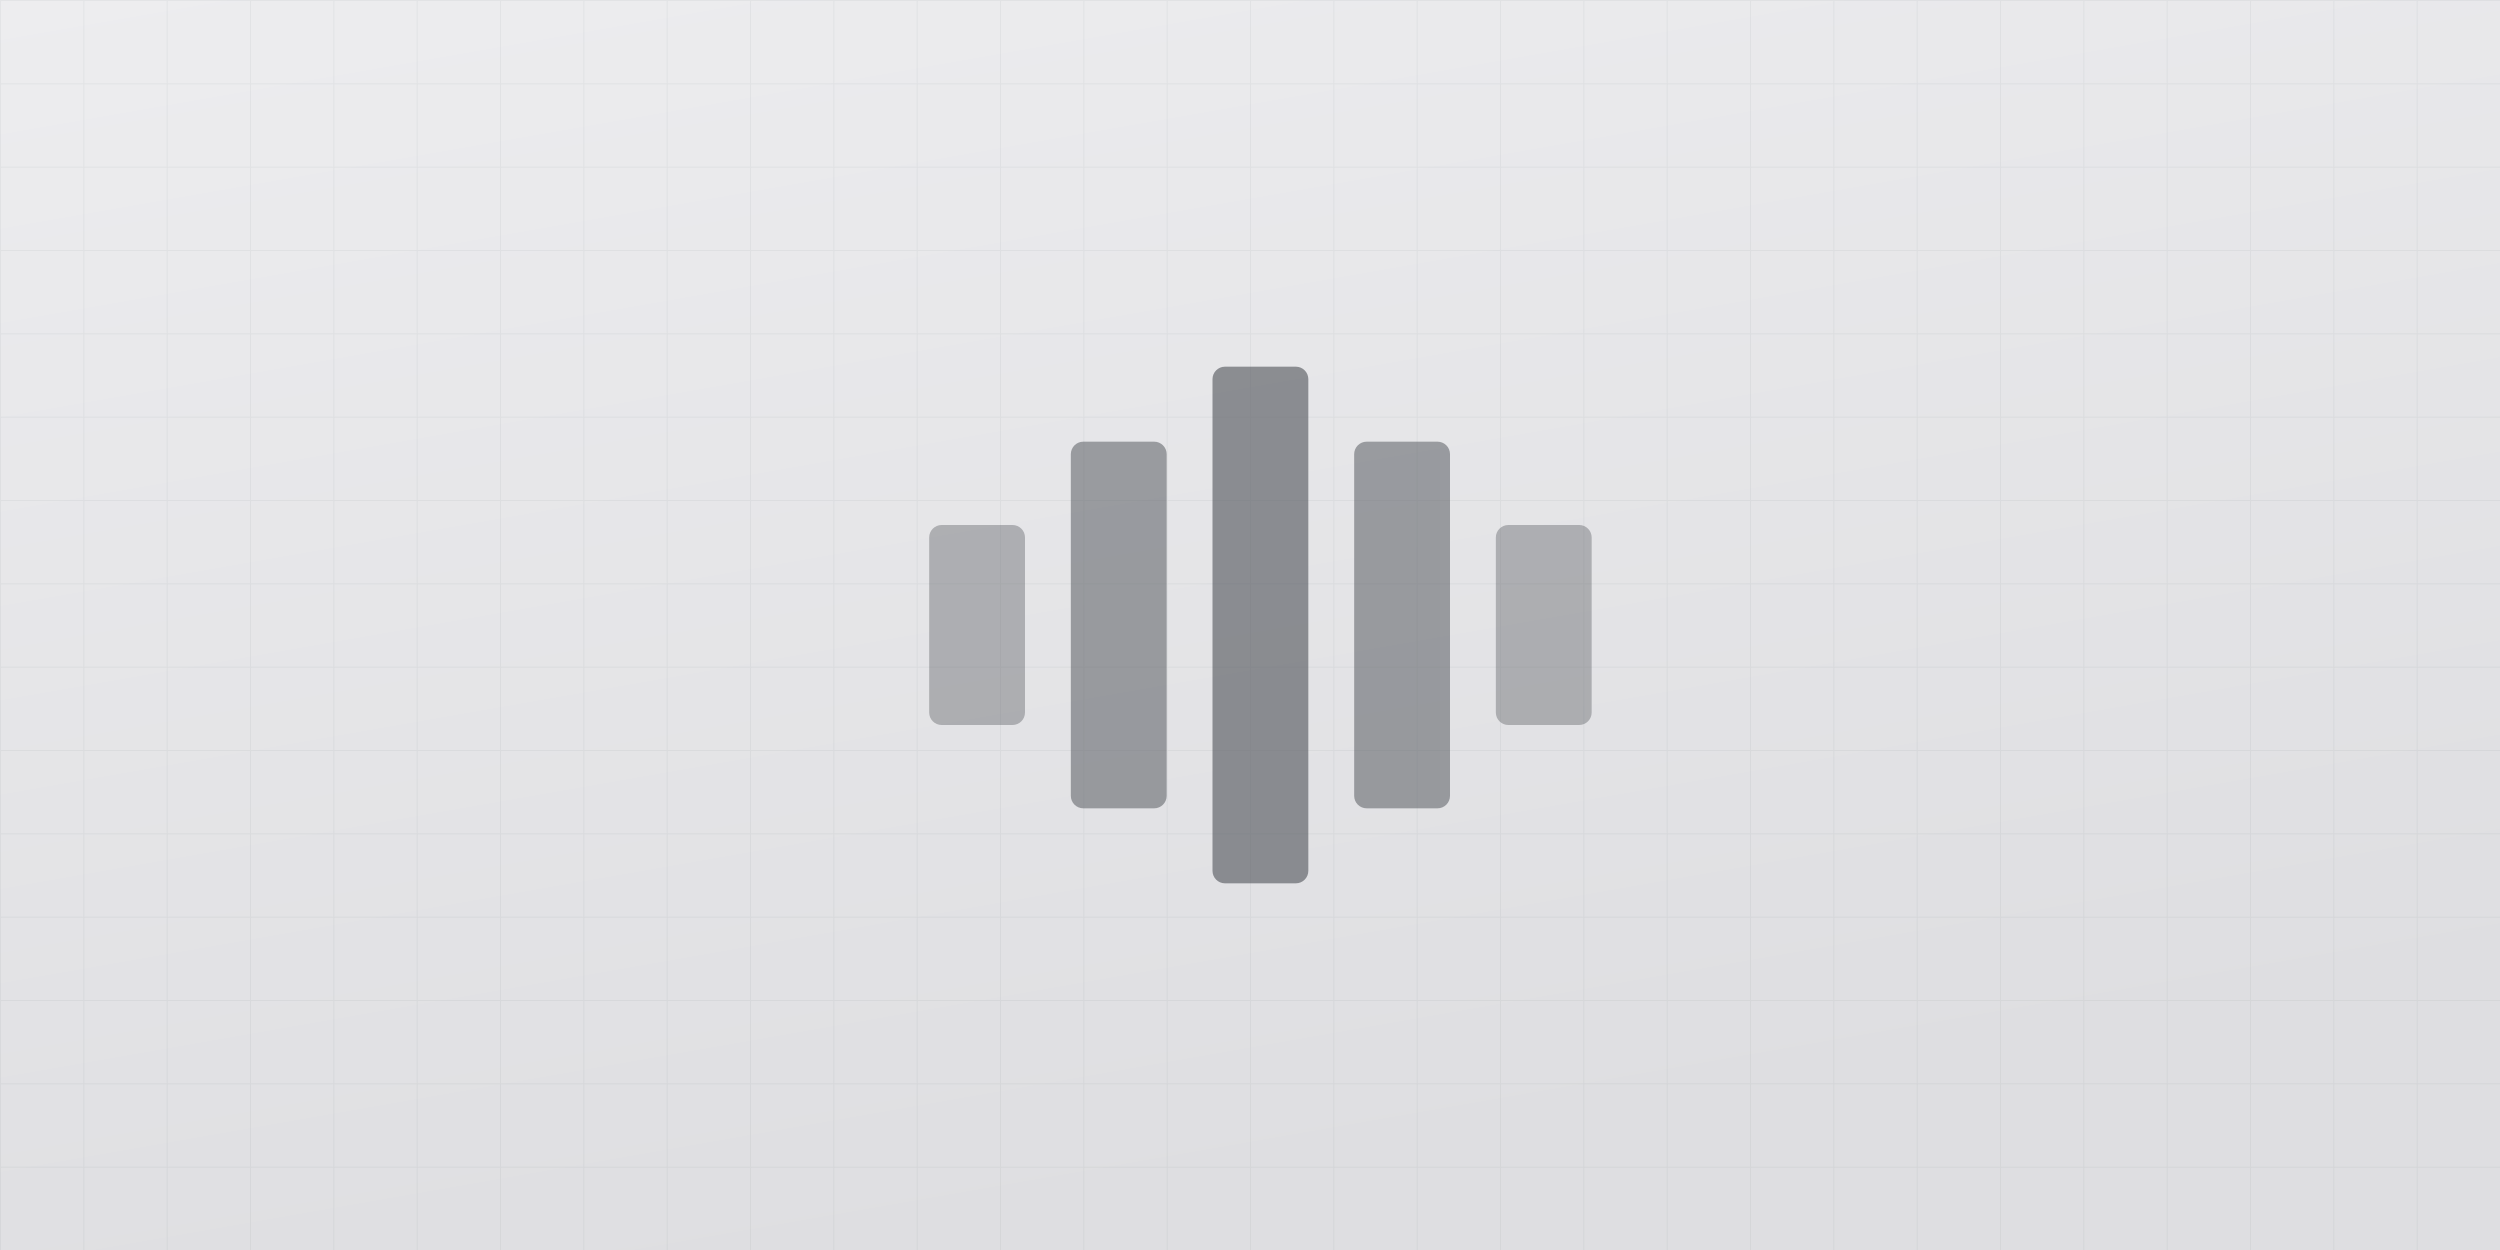
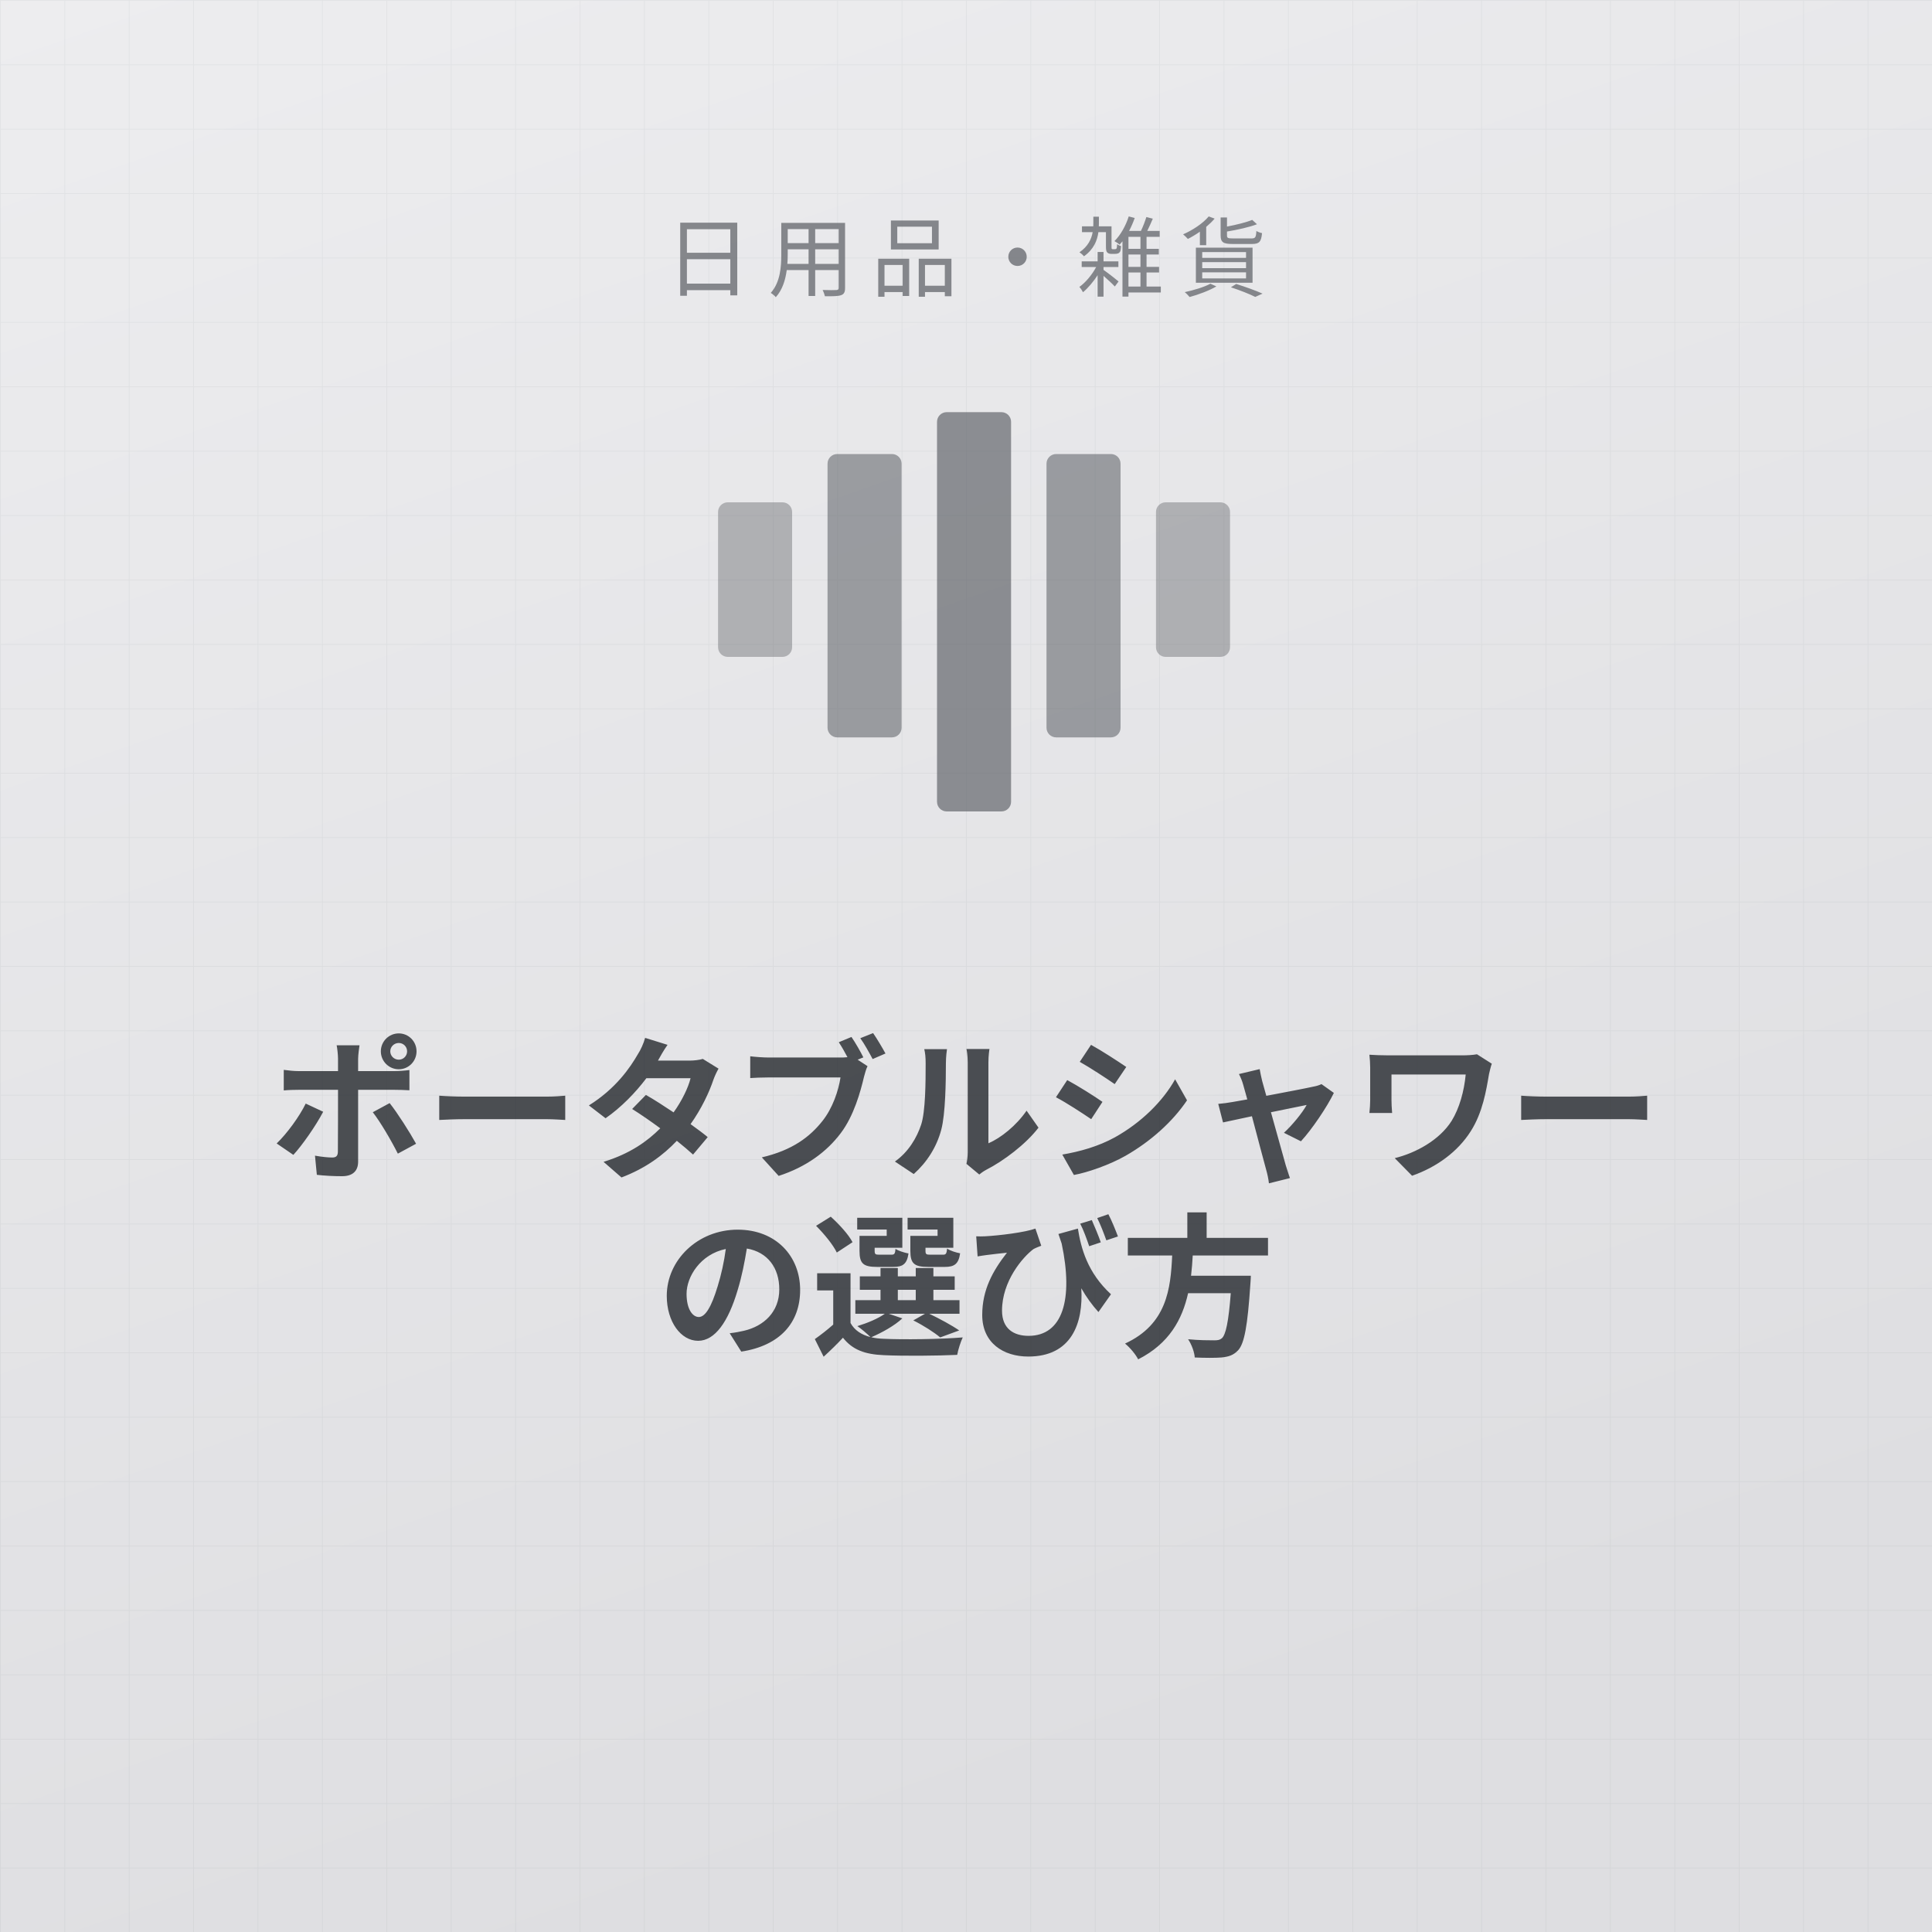
- <svg xmlns="http://www.w3.org/2000/svg" width="1200" height="600" viewBox="0 0 1200 600" role="presentation" aria-hidden="true">
+ <svg xmlns="http://www.w3.org/2000/svg" width="1200" height="1200" viewBox="0 0 1200 1200" role="img" aria-label="ポータブルシャワーの選び方">
  <defs>
    <linearGradient id="shade" x1="0" y1="0" x2="0.35" y2="1">
      <stop offset="0%" stop-color="#EDEDEF" />
      <stop offset="100%" stop-color="#DEDEE1" />
    </linearGradient>
    <pattern id="grid" width="40" height="40" patternUnits="userSpaceOnUse">
      <path d="M40 0 L0 0 0 40" fill="none" stroke="#25282D" stroke-opacity=".05" stroke-width="1" />
    </pattern>
  </defs>
-   <rect width="1200" height="600" fill="url(#shade)" />
-   <rect width="1200" height="600" fill="url(#grid)" />
-   <rect x="446" y="252" width="46" height="96" rx="6" fill="#5A5D63" fill-opacity=".40" />
-   <rect x="514" y="212" width="46" height="176" rx="6" fill="#5A5D63" fill-opacity=".55" />
-   <rect x="582" y="176" width="46" height="248" rx="6" fill="#5A5D63" fill-opacity=".65" />
-   <rect x="650" y="212" width="46" height="176" rx="6" fill="#5A5D63" fill-opacity=".55" />
-   <rect x="718" y="252" width="46" height="96" rx="6" fill="#5A5D63" fill-opacity=".40" />
+   <rect width="1200" height="1200" fill="url(#shade)" />
+   <rect width="1200" height="1200" fill="url(#grid)" />
+   <rect x="446" y="312" width="46" height="96" rx="6" fill="#5A5D63" fill-opacity=".40" />
+   <rect x="514" y="282" width="46" height="176" rx="6" fill="#5A5D63" fill-opacity=".55" />
+   <rect x="582" y="256" width="46" height="248" rx="6" fill="#5A5D63" fill-opacity=".65" />
+   <rect x="650" y="282" width="46" height="176" rx="6" fill="#5A5D63" fill-opacity=".55" />
+   <rect x="718" y="312" width="46" height="96" rx="6" fill="#5A5D63" fill-opacity=".40" />
+   <text x="600" y="180" text-anchor="middle" font-family="&quot;Hiragino Sans&quot;, &quot;Noto Sans JP&quot;, &quot;Yu Gothic&quot;, sans-serif" font-size="54" letter-spacing="10" fill="#5A5D63" fill-opacity=".70">日用品・雑貨</text>
+   <text x="600" y="725" text-anchor="middle" font-family="&quot;Hiragino Sans&quot;, &quot;Noto Sans JP&quot;, &quot;Yu Gothic&quot;, sans-serif" font-size="96" font-weight="700" fill="#25282D" fill-opacity=".80">ポータブルシャワー</text>
+   <text x="600" y="835" text-anchor="middle" font-family="&quot;Hiragino Sans&quot;, &quot;Noto Sans JP&quot;, &quot;Yu Gothic&quot;, sans-serif" font-size="96" font-weight="700" fill="#25282D" fill-opacity=".80">の選び方</text>
</svg>
